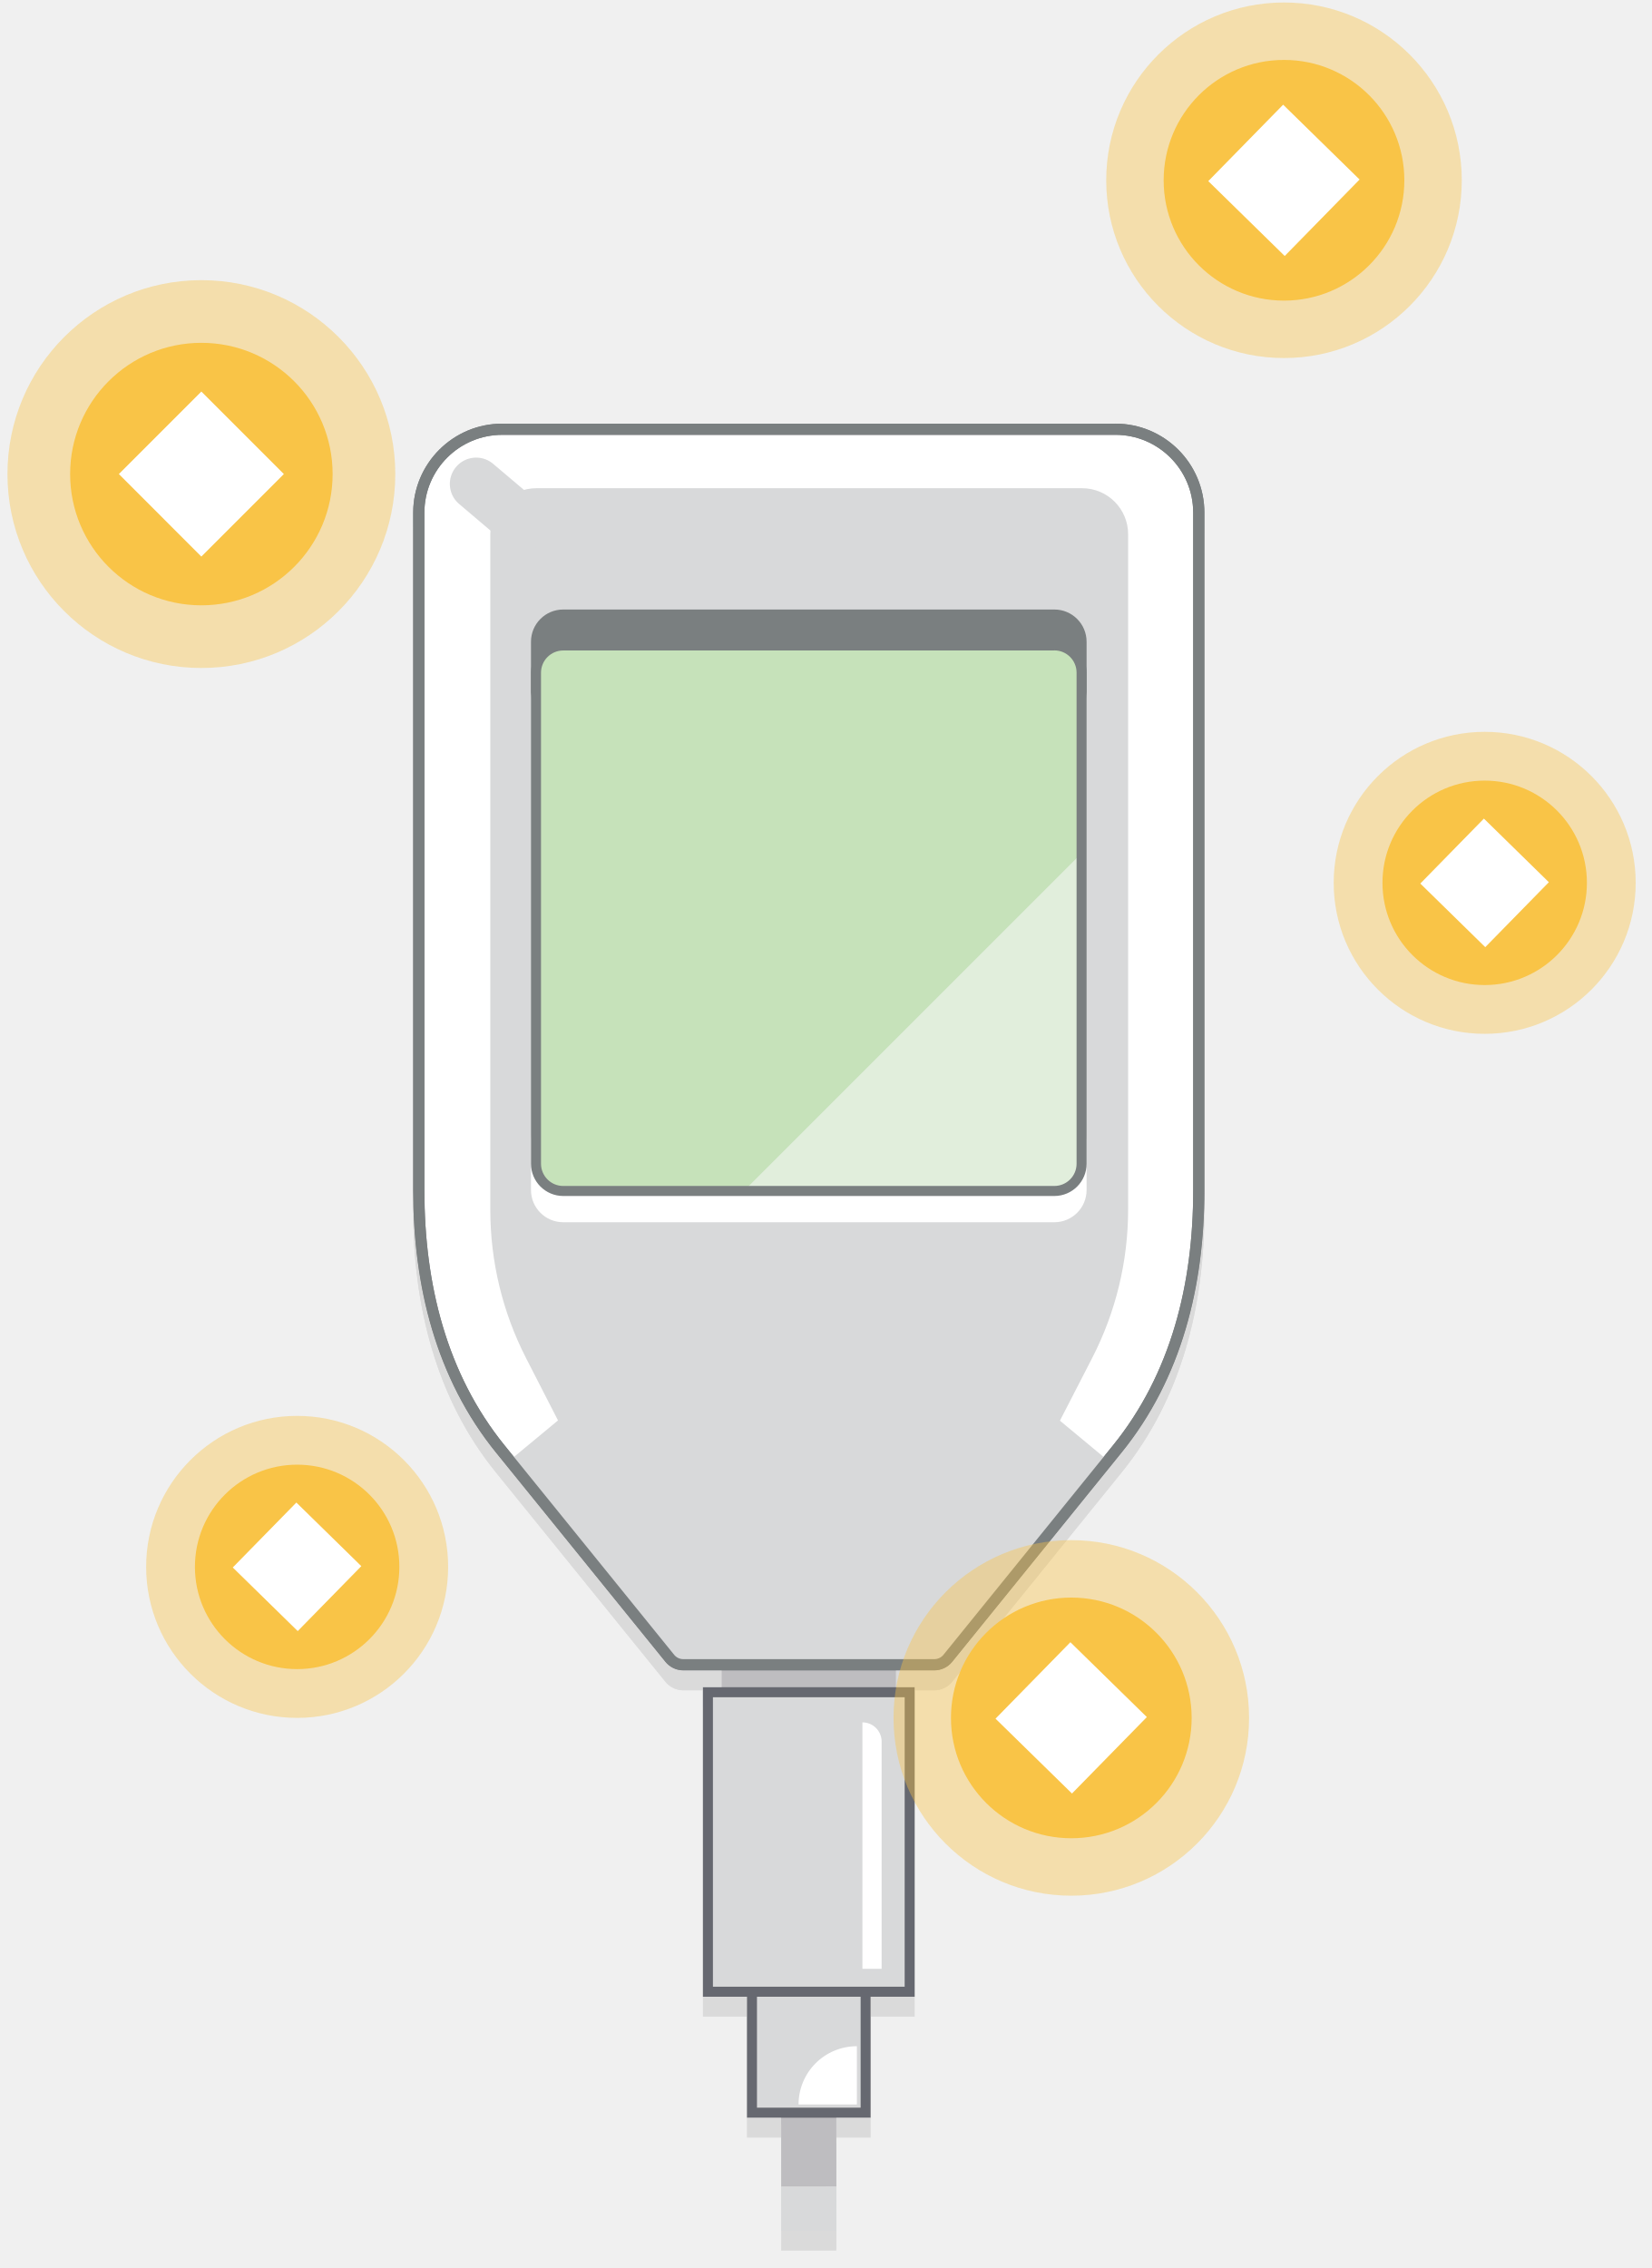
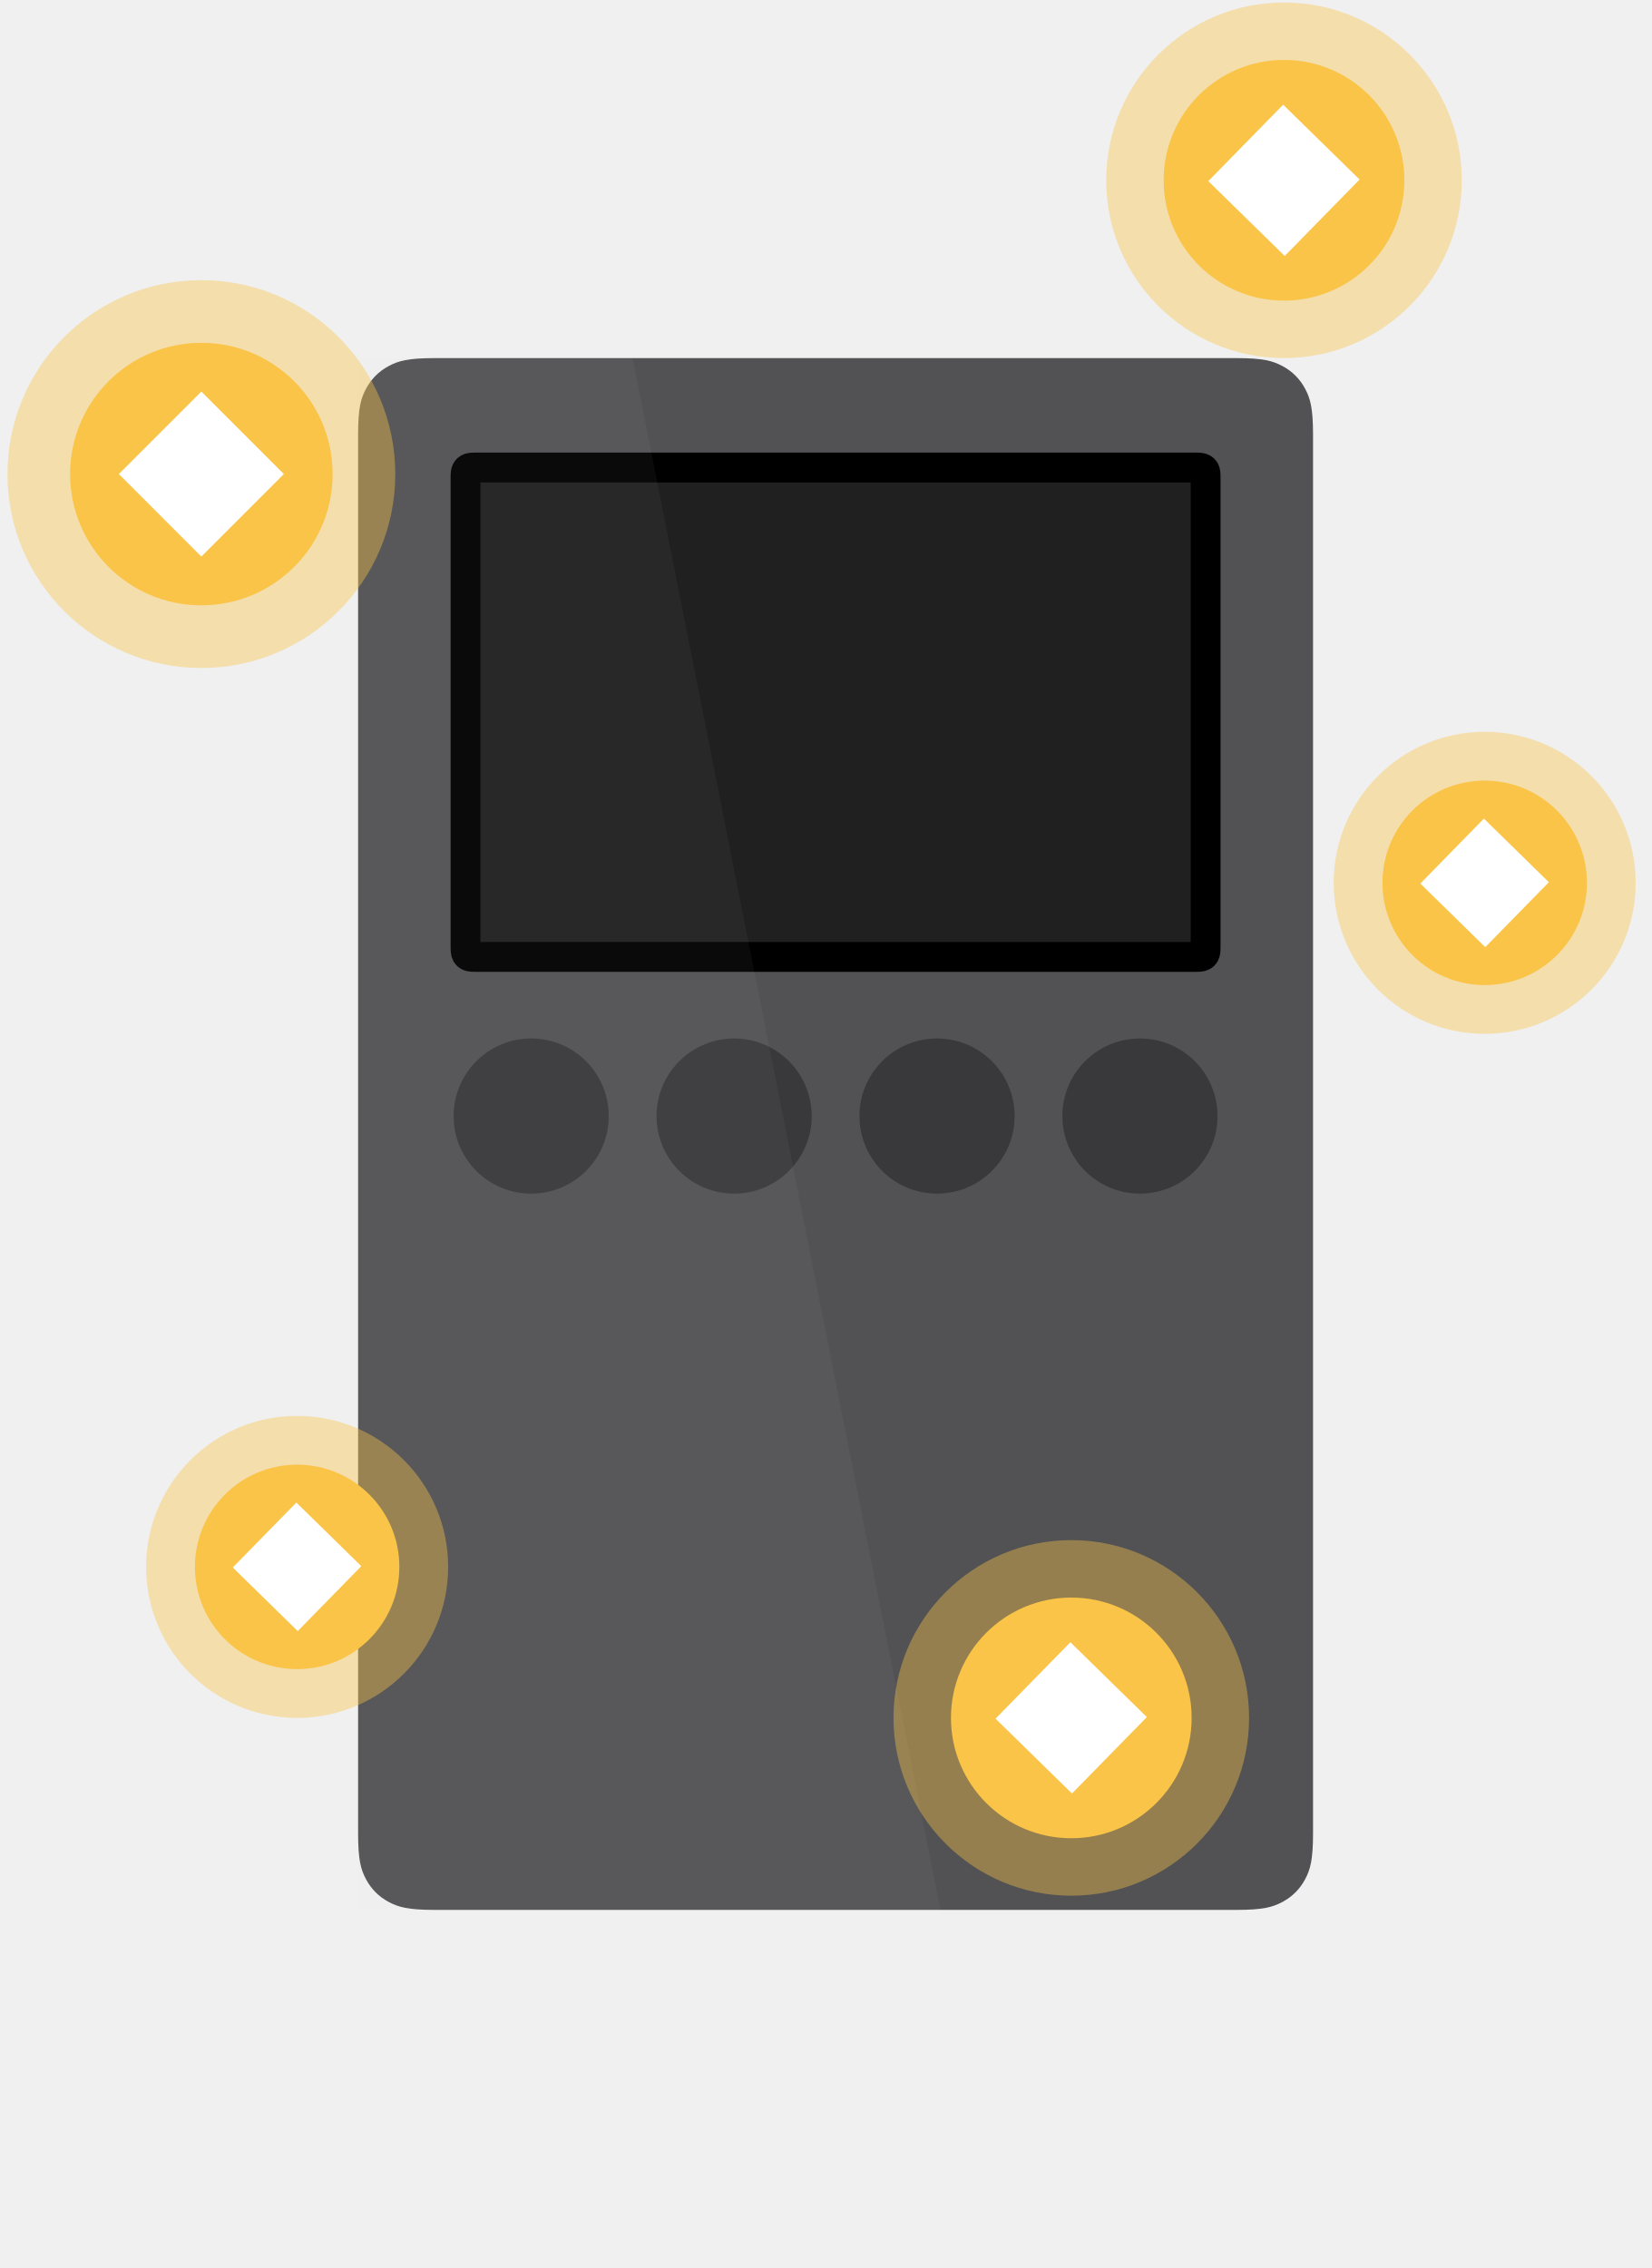
- <svg xmlns="http://www.w3.org/2000/svg" width="83" height="114" viewBox="0 0 83 114">
+ <svg xmlns="http://www.w3.org/2000/svg" width="83" height="114" viewBox="0 0 83 114" fill="none">
+   <g clip-path="url(#clip0)">
+     <path fill-rule="evenodd" clip-rule="evenodd" d="M21.846 18H62.154C63.492 18 63.976 18.139 64.465 18.401C64.954 18.662 65.338 19.046 65.599 19.535C65.861 20.024 66 20.509 66 21.846V92.154C66 93.492 65.861 93.976 65.599 94.465C65.338 94.954 64.954 95.338 64.465 95.599C63.976 95.861 63.492 96 62.154 96H21.846C20.509 96 20.024 95.861 19.535 95.599C19.046 95.338 18.662 94.954 18.401 94.465C18.139 93.976 18 93.492 18 92.154V21.846C18 20.509 18.139 20.024 18.401 19.535C18.662 19.046 19.046 18.662 19.535 18.401C20.024 18.139 20.509 18 21.846 18Z" fill="#525254" />
+     <path d="M26.7 59.998C28.854 59.998 30.6 58.252 30.6 56.099C30.6 53.945 28.854 52.199 26.7 52.199C24.546 52.199 22.8 53.945 22.8 56.099C22.8 58.252 24.546 59.998 26.7 59.998Z" fill="#39393B" />
+     <path d="M36.9 59.998C39.054 59.998 40.8 58.252 40.8 56.099C40.8 53.945 39.054 52.199 36.9 52.199C34.746 52.199 33 53.945 33 56.099C33 58.252 34.746 59.998 36.9 59.998Z" fill="#39393B" />
+     <path d="M47.1 59.998C49.254 59.998 51 58.252 51 56.099C51 53.945 49.254 52.199 47.1 52.199C44.946 52.199 43.2 53.945 43.2 56.099C43.2 58.252 44.946 59.998 47.1 59.998Z" fill="#39393B" />
+     <path d="M57.299 59.998C59.453 59.998 61.199 58.252 61.199 56.099C61.199 53.945 59.453 52.199 57.299 52.199C55.145 52.199 53.399 53.945 53.399 56.099C53.399 58.252 55.145 59.998 57.299 59.998Z" fill="#39393B" />
+     <path fill-rule="evenodd" clip-rule="evenodd" d="M60.091 23.499C60.29 23.5 60.376 23.505 60.457 23.549C60.497 23.57 60.529 23.602 60.551 23.643C60.597 23.729 60.6 23.822 60.6 24.053V47.545C60.6 47.777 60.597 47.869 60.551 47.956C60.529 47.996 60.497 48.028 60.457 48.05C60.37 48.096 60.278 48.099 60.046 48.099H23.954C23.723 48.099 23.63 48.096 23.544 48.05C23.503 48.028 23.471 47.996 23.449 47.956C23.403 47.869 23.4 47.777 23.4 47.545L23.4 24.009C23.401 23.809 23.406 23.724 23.449 23.643C23.471 23.602 23.503 23.57 23.544 23.549C23.63 23.502 23.723 23.499 23.954 23.499L60.091 23.499Z" fill="#202021" stroke="black" stroke-width="1.5" />
+     <path d="M16.5 16.5H31.5L49.5 107.25L16.5 111V16.5Z" fill="#D8D9DA" fill-opacity="0.05" />
+   </g>
+   <path opacity="0.4" d="M10.122 33.576C15.505 33.576 19.869 29.212 19.869 23.829C19.869 18.446 15.505 14.082 10.122 14.082C4.739 14.082 0.375 18.446 0.375 23.829C0.375 29.212 4.739 33.576 10.122 33.576Z" fill="#F9C447" />
+   <path d="M10.122 30.426C13.765 30.426 16.719 27.472 16.719 23.829C16.719 20.186 13.765 17.232 10.122 17.232C6.478 17.232 3.525 20.186 3.525 23.829C3.525 27.472 6.478 30.426 10.122 30.426Z" fill="#F9C447" />
+   <path d="M10.121 19.681L14.268 23.828L10.121 27.976L5.975 23.828L10.121 19.681Z" fill="white" />
+   <path opacity="0.4" d="M74.628 51.965C78.82 51.965 82.218 48.567 82.218 44.375C82.218 40.183 78.82 36.785 74.628 36.785C70.436 36.785 67.038 40.183 67.038 44.375C67.038 48.567 70.436 51.965 74.628 51.965Z" fill="#F9C447" />
+   <path d="M74.628 49.513C77.466 49.513 79.766 47.213 79.766 44.375C79.766 41.537 77.466 39.237 74.628 39.237C71.79 39.237 69.49 41.537 69.49 44.375C69.49 47.213 71.79 49.513 74.628 49.513Z" fill="#F9C447" />
+   <path d="M74.588 41.147L77.853 44.344L74.656 47.608L71.392 44.411L74.588 41.147Z" fill="white" />
+   <path opacity="0.4" d="M14.936 86.349C19.128 86.349 22.526 82.951 22.526 78.759C22.526 74.567 19.128 71.169 14.936 71.169C10.744 71.169 7.346 74.567 7.346 78.759C7.346 82.951 10.744 86.349 14.936 86.349Z" fill="#F9C447" />
+   <path d="M14.936 83.897C17.774 83.897 20.074 81.597 20.074 78.759C20.074 75.921 17.774 73.621 14.936 73.621C12.098 73.621 9.798 75.921 9.798 78.759C9.798 81.597 12.098 83.897 14.936 83.897Z" fill="#F9C447" />
+   <path d="M14.897 75.525L18.161 78.722L14.965 81.986L11.7 78.789L14.897 75.525Z" fill="white" />
+   <path opacity="0.4" d="M64.54 17.997C69.475 17.997 73.476 13.996 73.476 9.061C73.476 4.126 69.475 0.125 64.54 0.125C59.605 0.125 55.604 4.126 55.604 9.061C55.604 13.996 59.605 17.997 64.54 17.997Z" fill="#F9C447" />
+   <path d="M64.54 15.11C67.881 15.11 70.589 12.402 70.589 9.061C70.589 5.72 67.881 3.012 64.54 3.012C61.199 3.012 58.491 5.72 58.491 9.061C58.491 12.402 61.199 15.11 64.54 15.11Z" fill="#F9C447" />
+   <path d="M64.497 5.262L68.339 9.024L64.576 12.867L60.734 9.104L64.497 5.262Z" fill="white" />
+   <path opacity="0.4" d="M53.849 95.286C58.784 95.286 62.785 91.285 62.785 86.35C62.785 81.415 58.784 77.414 53.849 77.414C48.914 77.414 44.913 81.415 44.913 86.35C44.913 91.285 48.914 95.286 53.849 95.286Z" fill="#F9C447" />
+   <path d="M53.849 92.399C57.19 92.399 59.898 89.691 59.898 86.35C59.898 83.009 57.19 80.301 53.849 80.301C50.508 80.301 47.8 83.009 47.8 86.35C47.8 89.691 50.508 92.399 53.849 92.399Z" fill="#F9C447" />
+   <path d="M53.803 82.545L57.646 86.308L53.883 90.15L50.04 86.388L53.803 82.545Z" fill="white" />
  <defs>
-     <filter id="a" width="112.5%" height="106.6%" x="-6.2%" y="-3.8%" filterUnits="objectBoundingBox">
-       <feOffset dy="1" in="SourceAlpha" result="shadowOffsetOuter1" />
-       <feColorMatrix in="shadowOffsetOuter1" result="shadowMatrixOuter1" values="0 0 0 0 0.7 0 0 0 0 0.7 0 0 0 0 0.7 0 0 0 1 0" />
-       <feMerge>
-         <feMergeNode in="shadowMatrixOuter1" />
-         <feMergeNode in="SourceGraphic" />
-       </feMerge>
-     </filter>
+     <clipPath id="clip0">
+       <rect width="48" height="78" fill="white" transform="translate(18 18)" />
+     </clipPath>
  </defs>
-   <g fill="none" fill-rule="evenodd">
-     <g filter="url(#a)" transform="translate(20.625 21.5)">
-       <path stroke="#D8D9DA" stroke-width="2.772" d="M20.029 90.624V73.689" />
-       <path stroke="#BEBDC0" stroke-width="2.772" d="M20.022 76.215l.007 12.183" />
-       <path fill="#BEBDC0" fill-rule="nonzero" d="M15.65 55.608h8.758v16.406H15.65z" />
-       <path fill="#D8D9DA" fill-rule="nonzero" d="M17.172 67.975h5.715v16.718h-5.715z" />
-       <path fill="#66686F" fill-rule="nonzero" d="M22.635 68.227v16.214h-5.211V68.227h5.211m.504-.504h-6.22v17.222h6.22V67.723z" />
-       <path fill="#D8D9DA" fill-rule="nonzero" d="M14.958 63.559h10.14v15.054h-10.14z" />
-       <path fill="#66686F" fill-rule="nonzero" d="M24.848 63.81v14.551H15.21v-14.55h9.638m.504-.504H14.706v15.558h10.646V63.307z" />
-       <path fill="#FFF" fill-rule="nonzero" d="M22.724 77.46h.966V66.04a.965.965 0 0 0-.966-.966V77.46zM19.514 84.28h2.932v-2.928a2.928 2.928 0 0 0-2.932 2.929z" />
-       <path fill="#FFF" fill-rule="nonzero" stroke="#7A7F80" stroke-width=".563" d="M35.44.076H4.62A4.193 4.193 0 0 0 .426 4.268v34.07c0 4.732 1.122 9.325 4.099 12.997l8.518 10.52a.87.87 0 0 0 .676.323h12.62a.873.873 0 0 0 .677-.323l8.516-10.52c2.979-3.676 4.1-8.265 4.1-12.996V4.269A4.193 4.193 0 0 0 35.438.075z" />
-       <path fill="#D8D9DA" fill-rule="nonzero" d="M36.08 39.297V5.353a2.313 2.313 0 0 0-2.314-2.313H6.334A2.315 2.315 0 0 0 4.02 5.353v33.96c0 2.588.614 5.14 1.794 7.445l1.609 3.139-2.432 2.016 8.05 9.94a.87.87 0 0 0 .676.322h12.621a.873.873 0 0 0 .678-.322l8.048-9.94-2.412-2.004 1.617-3.141a16.322 16.322 0 0 0 1.811-7.47z" />
-       <path fill="#D8D9DA" fill-rule="nonzero" d="M5.688 6.166c-.312 0-.615-.111-.853-.313L2.412 3.797A1.323 1.323 0 0 1 4.121 1.78l2.431 2.056a1.323 1.323 0 0 1-.864 2.329z" />
-       <rect width="27.927" height="27.927" x="6.065" y="9.137" fill="#7A7F80" fill-rule="nonzero" rx="1.619" />
-       <rect width="27.927" height="27.927" x="6.065" y="12.008" fill="#FFF" fill-rule="nonzero" rx="1.619" />
-       <rect width="27.423" height="27.423" x="6.317" y="10.94" fill="#C6E2BA" fill-rule="nonzero" rx="1.367" />
-       <path fill="#E1EEDC" fill-rule="nonzero" d="M33.75 37.248V21.375L16.875 38.25h15.873c.553 0 1.002-.449 1.002-1.002z" />
-       <path fill="#7A7F80" fill-rule="nonzero" d="M32.374 11.192c.615.001 1.114.5 1.115 1.116v24.689c-.001.615-.5 1.114-1.115 1.115H7.685c-.616 0-1.115-.5-1.116-1.115V12.312c.001-.616.5-1.115 1.116-1.116h24.689m0-.504H7.685a1.62 1.62 0 0 0-1.619 1.62v24.685c0 .894.726 1.619 1.62 1.619h24.688a1.62 1.62 0 0 0 1.619-1.62V12.313a1.62 1.62 0 0 0-1.62-1.62z" />
-       <path stroke="#7A7F80" stroke-width=".563" d="M35.44.076H4.62A4.193 4.193 0 0 0 .426 4.268v34.07c0 4.732 1.122 9.325 4.099 12.997l8.518 10.52a.87.87 0 0 0 .676.323h12.62a.873.873 0 0 0 .677-.323l8.516-10.52c2.979-3.676 4.1-8.265 4.1-12.996V4.269A4.193 4.193 0 0 0 35.438.075z" />
-     </g>
-     <g fill-rule="nonzero" transform="translate(.375 .125)">
-       <circle cx="9.747" cy="23.704" r="9.747" fill="#F9C447" opacity=".4" />
-       <circle cx="9.747" cy="23.704" r="6.597" fill="#F9C447" />
-       <path fill="#FFF" d="M9.746 19.556l4.147 4.147-4.147 4.148L5.6 23.703z" />
-       <circle cx="74.253" cy="44.25" r="7.59" fill="#F9C447" opacity=".4" />
-       <circle cx="74.253" cy="44.25" r="5.138" fill="#F9C447" />
-       <path fill="#FFF" d="M74.213 41.022l3.265 3.197-3.197 3.264-3.264-3.197z" />
-       <circle cx="14.561" cy="78.634" r="7.59" fill="#F9C447" opacity=".4" />
-       <circle cx="14.561" cy="78.634" r="5.138" fill="#F9C447" />
-       <path fill="#FFF" d="M14.522 75.4l3.264 3.197-3.196 3.264-3.265-3.197z" />
-       <circle cx="64.165" cy="8.936" r="8.936" fill="#F9C447" opacity=".4" />
-       <circle cx="64.165" cy="8.936" r="6.049" fill="#F9C447" />
-       <path fill="#FFF" d="M64.122 5.137l3.842 3.762-3.763 3.843-3.842-3.763z" />
-       <circle cx="53.474" cy="86.225" r="8.936" fill="#F9C447" opacity=".4" />
-       <circle cx="53.474" cy="86.225" r="6.049" fill="#F9C447" />
-       <path fill="#FFF" d="M53.428 82.42l3.843 3.763-3.763 3.842-3.843-3.762z" />
-     </g>
-   </g>
</svg>
